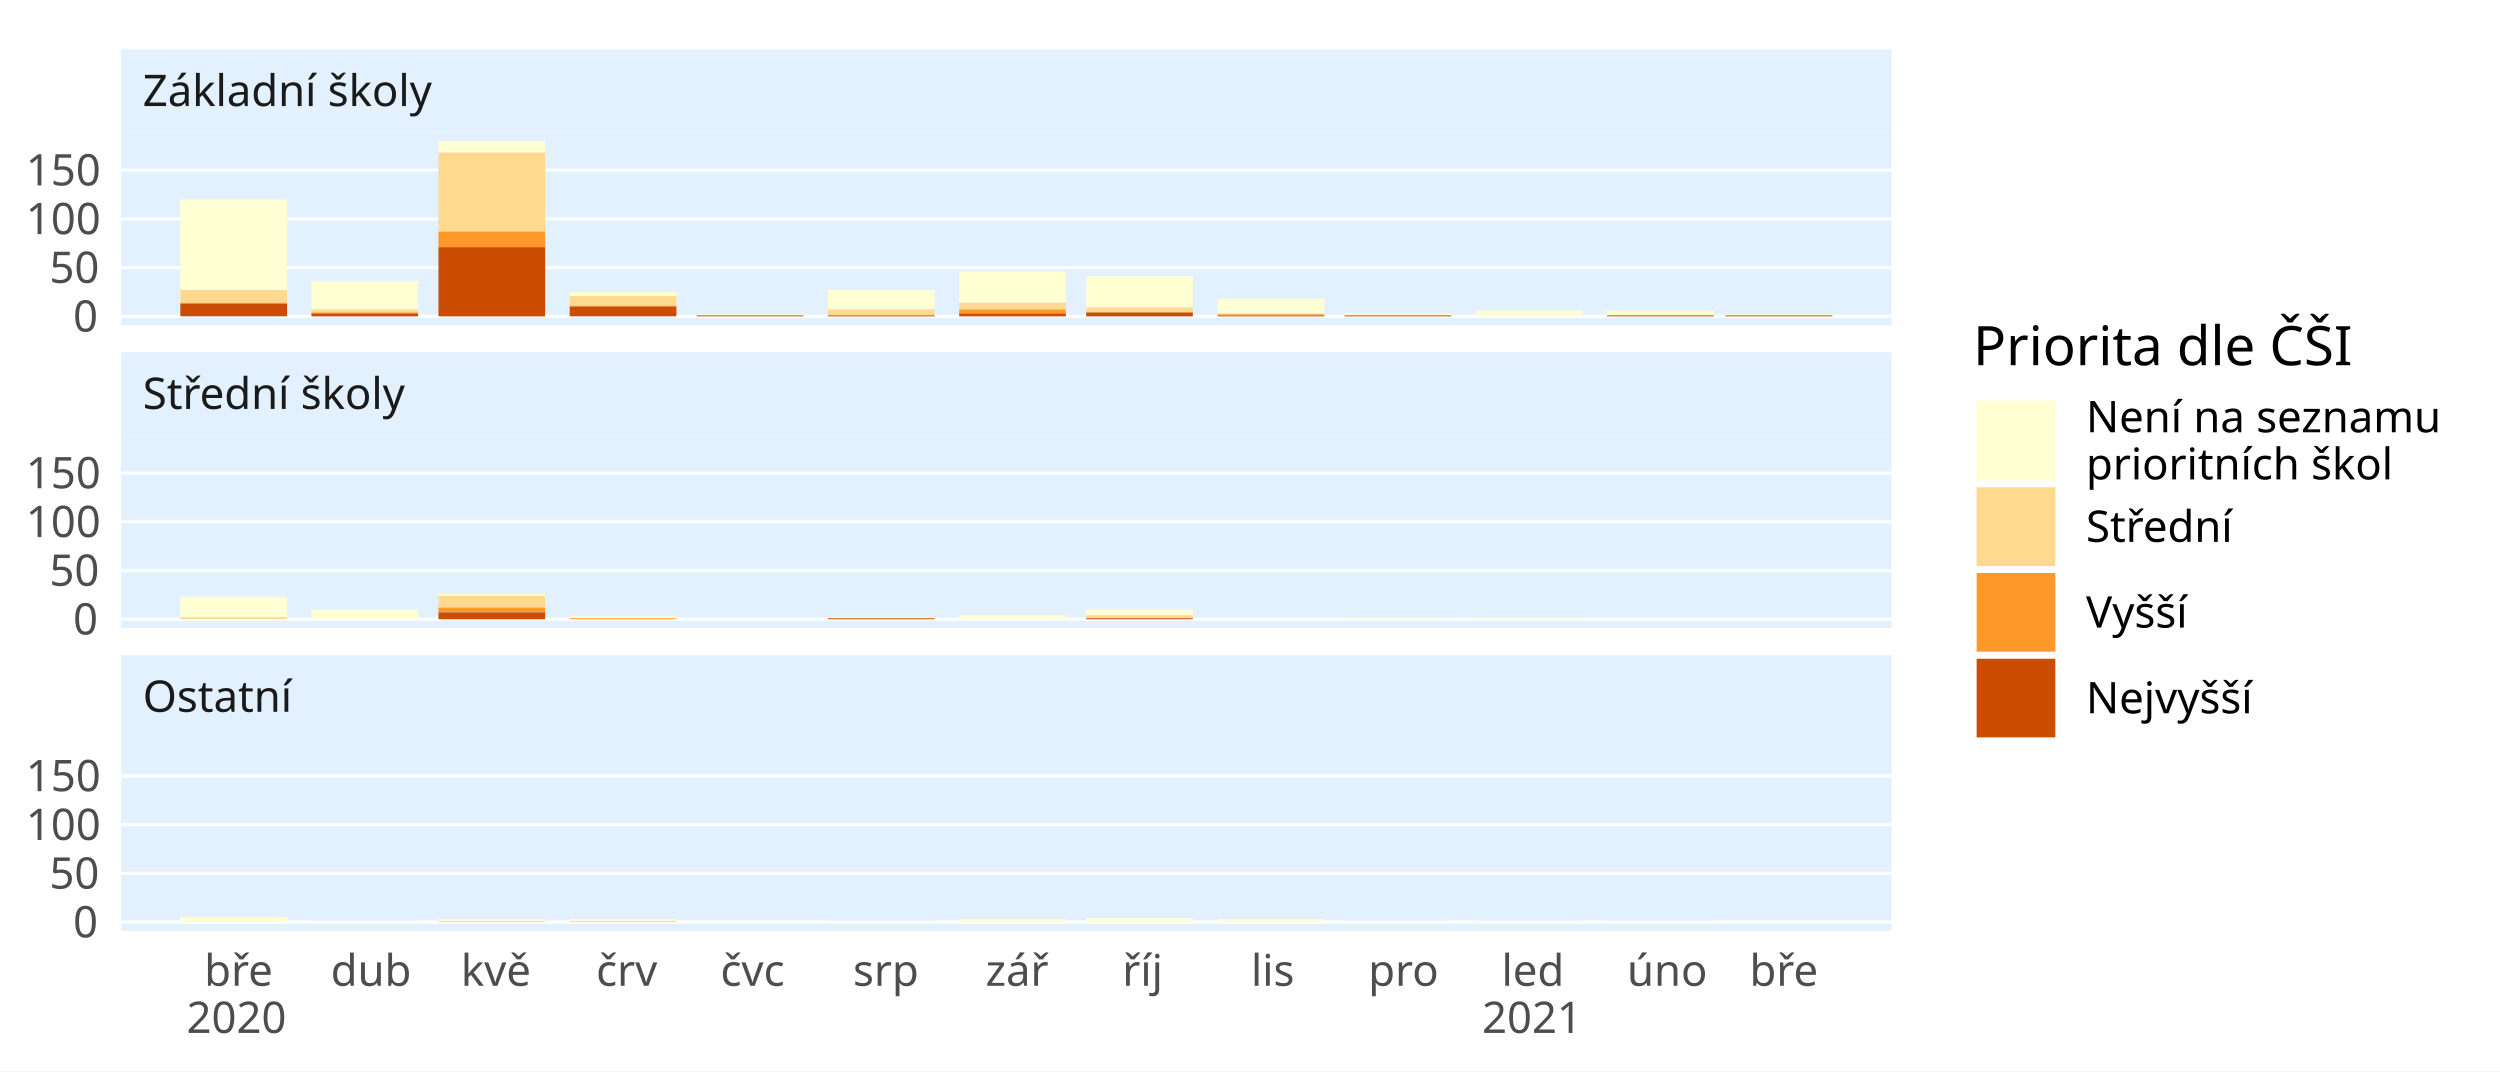
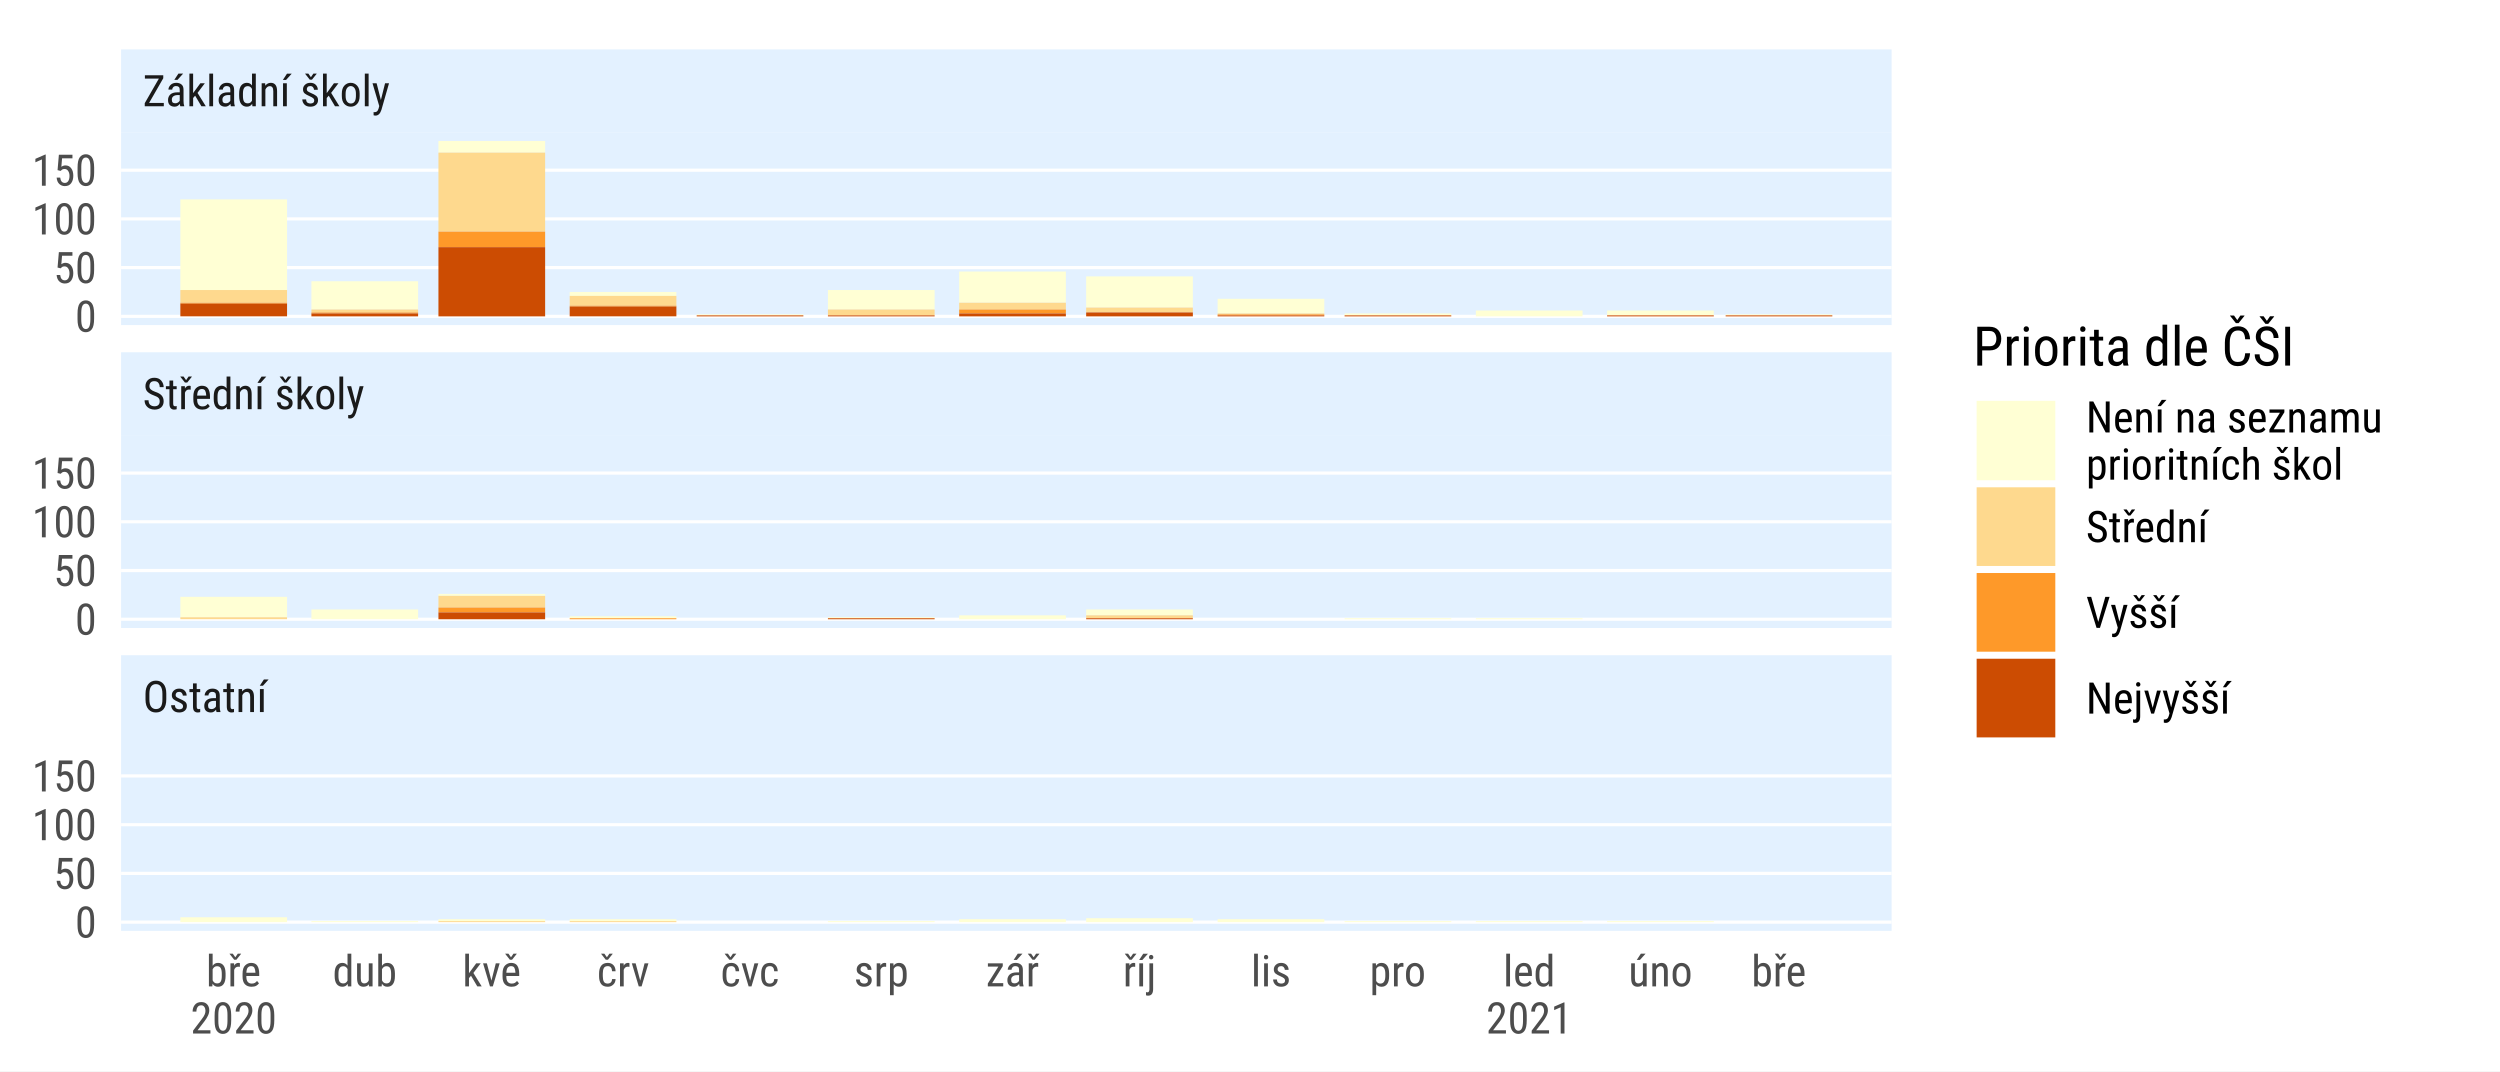
<svg xmlns="http://www.w3.org/2000/svg" viewBox="0 0 504.00 216.00">
  <defs>
    <style type="text/css">
    line, polyline, polygon, path, rect, circle {
      fill: none;
      stroke: #000000;
      stroke-linecap: round;
      stroke-linejoin: round;
      stroke-miterlimit: 10.00;
    }
  </style>
  </defs>
  <rect width="100%" height="100%" style="stroke: none; fill: #FFFFFF;" />
  <defs>
    <clipPath id="cpMjQuNDF8MzgxLjM1fDY1LjU0fDI2LjY1">
      <rect x="24.41" y="26.65" width="356.94" height="38.89" />
    </clipPath>
  </defs>
  <rect x="24.41" y="26.65" width="356.94" height="38.89" style="stroke-width: 1.07; stroke: none; fill: #E3F1FF;" clip-path="url(#cpMjQuNDF8MzgxLjM1fDY1LjU0fDI2LjY1)" />
  <polyline points="24.41,63.78 381.35,63.78 " style="stroke-width: 0.64; stroke: #FFFFFF; stroke-linecap: butt;" clip-path="url(#cpMjQuNDF8MzgxLjM1fDY1LjU0fDI2LjY1)" />
  <polyline points="24.41,53.95 381.35,53.95 " style="stroke-width: 0.64; stroke: #FFFFFF; stroke-linecap: butt;" clip-path="url(#cpMjQuNDF8MzgxLjM1fDY1LjU0fDI2LjY1)" />
  <polyline points="24.41,44.13 381.35,44.13 " style="stroke-width: 0.64; stroke: #FFFFFF; stroke-linecap: butt;" clip-path="url(#cpMjQuNDF8MzgxLjM1fDY1LjU0fDI2LjY1)" />
  <polyline points="24.41,34.31 381.35,34.31 " style="stroke-width: 0.64; stroke: #FFFFFF; stroke-linecap: butt;" clip-path="url(#cpMjQuNDF8MzgxLjM1fDY1LjU0fDI2LjY1)" />
  <rect x="36.36" y="40.20" width="21.51" height="18.27" style="stroke-width: 1.07; stroke: none; stroke-linecap: square; stroke-linejoin: miter; fill: #FFFFD4;" clip-path="url(#cpMjQuNDF8MzgxLjM1fDY1LjU0fDI2LjY1)" />
  <rect x="36.36" y="58.47" width="21.51" height="2.55" style="stroke-width: 1.07; stroke: none; stroke-linecap: square; stroke-linejoin: miter; fill: #FED98E;" clip-path="url(#cpMjQuNDF8MzgxLjM1fDY1LjU0fDI2LjY1)" />
  <rect x="36.36" y="61.03" width="21.51" height="0.20" style="stroke-width: 1.07; stroke: none; stroke-linecap: square; stroke-linejoin: miter; fill: #FE9929;" clip-path="url(#cpMjQuNDF8MzgxLjM1fDY1LjU0fDI2LjY1)" />
  <rect x="36.36" y="61.22" width="21.51" height="2.55" style="stroke-width: 1.07; stroke: none; stroke-linecap: square; stroke-linejoin: miter; fill: #CC4C02;" clip-path="url(#cpMjQuNDF8MzgxLjM1fDY1LjU0fDI2LjY1)" />
  <rect x="62.78" y="56.70" width="21.51" height="5.70" style="stroke-width: 1.07; stroke: none; stroke-linecap: square; stroke-linejoin: miter; fill: #FFFFD4;" clip-path="url(#cpMjQuNDF8MzgxLjM1fDY1LjU0fDI2LjY1)" />
  <rect x="62.78" y="62.40" width="21.51" height="0.59" style="stroke-width: 1.07; stroke: none; stroke-linecap: square; stroke-linejoin: miter; fill: #FED98E;" clip-path="url(#cpMjQuNDF8MzgxLjM1fDY1LjU0fDI2LjY1)" />
  <rect x="62.78" y="62.99" width="21.51" height="0.20" style="stroke-width: 1.07; stroke: none; stroke-linecap: square; stroke-linejoin: miter; fill: #FE9929;" clip-path="url(#cpMjQuNDF8MzgxLjM1fDY1LjU0fDI2LjY1)" />
  <rect x="62.78" y="63.19" width="21.51" height="0.59" style="stroke-width: 1.07; stroke: none; stroke-linecap: square; stroke-linejoin: miter; fill: #CC4C02;" clip-path="url(#cpMjQuNDF8MzgxLjM1fDY1LjU0fDI2LjY1)" />
  <rect x="88.39" y="28.42" width="21.51" height="2.36" style="stroke-width: 1.07; stroke: none; stroke-linecap: square; stroke-linejoin: miter; fill: #FFFFD4;" clip-path="url(#cpMjQuNDF8MzgxLjM1fDY1LjU0fDI2LjY1)" />
  <rect x="88.39" y="30.77" width="21.51" height="15.91" style="stroke-width: 1.07; stroke: none; stroke-linecap: square; stroke-linejoin: miter; fill: #FED98E;" clip-path="url(#cpMjQuNDF8MzgxLjM1fDY1LjU0fDI2LjY1)" />
  <rect x="88.39" y="46.69" width="21.51" height="3.14" style="stroke-width: 1.07; stroke: none; stroke-linecap: square; stroke-linejoin: miter; fill: #FE9929;" clip-path="url(#cpMjQuNDF8MzgxLjM1fDY1LjU0fDI2LjY1)" />
  <rect x="88.39" y="49.83" width="21.51" height="13.95" style="stroke-width: 1.07; stroke: none; stroke-linecap: square; stroke-linejoin: miter; fill: #CC4C02;" clip-path="url(#cpMjQuNDF8MzgxLjM1fDY1LjU0fDI2LjY1)" />
  <rect x="114.85" y="58.87" width="21.51" height="0.79" style="stroke-width: 1.07; stroke: none; stroke-linecap: square; stroke-linejoin: miter; fill: #FFFFD4;" clip-path="url(#cpMjQuNDF8MzgxLjM1fDY1LjU0fDI2LjY1)" />
  <rect x="114.85" y="59.65" width="21.51" height="1.96" style="stroke-width: 1.07; stroke: none; stroke-linecap: square; stroke-linejoin: miter; fill: #FED98E;" clip-path="url(#cpMjQuNDF8MzgxLjM1fDY1LjU0fDI2LjY1)" />
  <rect x="114.85" y="61.62" width="21.51" height="0.20" style="stroke-width: 1.07; stroke: none; stroke-linecap: square; stroke-linejoin: miter; fill: #FE9929;" clip-path="url(#cpMjQuNDF8MzgxLjM1fDY1LjU0fDI2LjY1)" />
  <rect x="114.85" y="61.81" width="21.51" height="1.96" style="stroke-width: 1.07; stroke: none; stroke-linecap: square; stroke-linejoin: miter; fill: #CC4C02;" clip-path="url(#cpMjQuNDF8MzgxLjM1fDY1LjU0fDI2LjY1)" />
  <rect x="140.45" y="63.38" width="21.51" height="0.20" style="stroke-width: 1.07; stroke: none; stroke-linecap: square; stroke-linejoin: miter; fill: #FFFFD4;" clip-path="url(#cpMjQuNDF8MzgxLjM1fDY1LjU0fDI2LjY1)" />
  <rect x="140.45" y="63.58" width="21.51" height="0.20" style="stroke-width: 1.07; stroke: none; stroke-linecap: square; stroke-linejoin: miter; fill: #CC4C02;" clip-path="url(#cpMjQuNDF8MzgxLjM1fDY1LjU0fDI2LjY1)" />
  <rect x="166.91" y="58.47" width="21.51" height="3.93" style="stroke-width: 1.07; stroke: none; stroke-linecap: square; stroke-linejoin: miter; fill: #FFFFD4;" clip-path="url(#cpMjQuNDF8MzgxLjM1fDY1LjU0fDI2LjY1)" />
  <rect x="166.91" y="62.40" width="21.51" height="1.18" style="stroke-width: 1.07; stroke: none; stroke-linecap: square; stroke-linejoin: miter; fill: #FED98E;" clip-path="url(#cpMjQuNDF8MzgxLjM1fDY1LjU0fDI2LjY1)" />
  <rect x="166.91" y="63.58" width="21.51" height="0.20" style="stroke-width: 1.07; stroke: none; stroke-linecap: square; stroke-linejoin: miter; fill: #CC4C02;" clip-path="url(#cpMjQuNDF8MzgxLjM1fDY1LjU0fDI2LjY1)" />
  <rect x="193.37" y="54.74" width="21.51" height="6.29" style="stroke-width: 1.07; stroke: none; stroke-linecap: square; stroke-linejoin: miter; fill: #FFFFD4;" clip-path="url(#cpMjQuNDF8MzgxLjM1fDY1LjU0fDI2LjY1)" />
  <rect x="193.37" y="61.03" width="21.51" height="1.38" style="stroke-width: 1.07; stroke: none; stroke-linecap: square; stroke-linejoin: miter; fill: #FED98E;" clip-path="url(#cpMjQuNDF8MzgxLjM1fDY1LjU0fDI2LjY1)" />
  <rect x="193.37" y="62.40" width="21.51" height="0.79" style="stroke-width: 1.07; stroke: none; stroke-linecap: square; stroke-linejoin: miter; fill: #FE9929;" clip-path="url(#cpMjQuNDF8MzgxLjM1fDY1LjU0fDI2LjY1)" />
  <rect x="193.37" y="63.19" width="21.51" height="0.59" style="stroke-width: 1.07; stroke: none; stroke-linecap: square; stroke-linejoin: miter; fill: #CC4C02;" clip-path="url(#cpMjQuNDF8MzgxLjM1fDY1LjU0fDI2LjY1)" />
  <rect x="218.97" y="55.72" width="21.51" height="6.29" style="stroke-width: 1.07; stroke: none; stroke-linecap: square; stroke-linejoin: miter; fill: #FFFFD4;" clip-path="url(#cpMjQuNDF8MzgxLjM1fDY1LjU0fDI2LjY1)" />
  <rect x="218.97" y="62.01" width="21.51" height="0.98" style="stroke-width: 1.07; stroke: none; stroke-linecap: square; stroke-linejoin: miter; fill: #FED98E;" clip-path="url(#cpMjQuNDF8MzgxLjM1fDY1LjU0fDI2LjY1)" />
  <rect x="218.97" y="62.99" width="21.51" height="0.79" style="stroke-width: 1.07; stroke: none; stroke-linecap: square; stroke-linejoin: miter; fill: #CC4C02;" clip-path="url(#cpMjQuNDF8MzgxLjM1fDY1LjU0fDI2LjY1)" />
  <rect x="245.47" y="60.24" width="21.51" height="2.95" style="stroke-width: 1.07; stroke: none; stroke-linecap: square; stroke-linejoin: miter; fill: #FFFFD4;" clip-path="url(#cpMjQuNDF8MzgxLjM1fDY1LjU0fDI2LjY1)" />
  <rect x="245.47" y="63.19" width="21.51" height="0.20" style="stroke-width: 1.07; stroke: none; stroke-linecap: square; stroke-linejoin: miter; fill: #FED98E;" clip-path="url(#cpMjQuNDF8MzgxLjM1fDY1LjU0fDI2LjY1)" />
  <rect x="245.47" y="63.38" width="21.51" height="0.20" style="stroke-width: 1.07; stroke: none; stroke-linecap: square; stroke-linejoin: miter; fill: #FE9929;" clip-path="url(#cpMjQuNDF8MzgxLjM1fDY1LjU0fDI2LjY1)" />
  <rect x="245.47" y="63.58" width="21.51" height="0.20" style="stroke-width: 1.07; stroke: none; stroke-linecap: square; stroke-linejoin: miter; fill: #CC4C02;" clip-path="url(#cpMjQuNDF8MzgxLjM1fDY1LjU0fDI2LjY1)" />
  <rect x="271.07" y="63.19" width="21.51" height="0.39" style="stroke-width: 1.07; stroke: none; stroke-linecap: square; stroke-linejoin: miter; fill: #FFFFD4;" clip-path="url(#cpMjQuNDF8MzgxLjM1fDY1LjU0fDI2LjY1)" />
  <rect x="271.07" y="63.58" width="21.51" height="0.20" style="stroke-width: 1.07; stroke: none; stroke-linecap: square; stroke-linejoin: miter; fill: #CC4C02;" clip-path="url(#cpMjQuNDF8MzgxLjM1fDY1LjU0fDI2LjY1)" />
  <rect x="297.53" y="62.60" width="21.51" height="1.18" style="stroke-width: 1.07; stroke: none; stroke-linecap: square; stroke-linejoin: miter; fill: #FFFFD4;" clip-path="url(#cpMjQuNDF8MzgxLjM1fDY1LjU0fDI2LjY1)" />
  <rect x="323.99" y="62.60" width="21.51" height="0.98" style="stroke-width: 1.07; stroke: none; stroke-linecap: square; stroke-linejoin: miter; fill: #FFFFD4;" clip-path="url(#cpMjQuNDF8MzgxLjM1fDY1LjU0fDI2LjY1)" />
  <rect x="323.99" y="63.58" width="21.51" height="0.20" style="stroke-width: 1.07; stroke: none; stroke-linecap: square; stroke-linejoin: miter; fill: #CC4C02;" clip-path="url(#cpMjQuNDF8MzgxLjM1fDY1LjU0fDI2LjY1)" />
  <rect x="347.89" y="63.38" width="21.51" height="0.20" style="stroke-width: 1.07; stroke: none; stroke-linecap: square; stroke-linejoin: miter; fill: #FFFFD4;" clip-path="url(#cpMjQuNDF8MzgxLjM1fDY1LjU0fDI2LjY1)" />
  <rect x="347.89" y="63.58" width="21.51" height="0.20" style="stroke-width: 1.07; stroke: none; stroke-linecap: square; stroke-linejoin: miter; fill: #CC4C02;" clip-path="url(#cpMjQuNDF8MzgxLjM1fDY1LjU0fDI2LjY1)" />
  <defs>
    <clipPath id="cpMC4wMHw1MDQuMDB8MjE2LjAwfDAuMDA=">
      <rect x="0.00" y="0.00" width="504.00" height="216.00" />
    </clipPath>
  </defs>
  <defs>
    <clipPath id="cpMjQuNDF8MzgxLjM1fDEyNi42MXw4Ny43MQ==">
      <rect x="24.41" y="87.71" width="356.94" height="38.89" />
    </clipPath>
  </defs>
  <rect x="24.41" y="87.71" width="356.94" height="38.89" style="stroke-width: 1.07; stroke: none; fill: #E3F1FF;" clip-path="url(#cpMjQuNDF8MzgxLjM1fDEyNi42MXw4Ny43MQ==)" />
  <polyline points="24.41,124.84 381.35,124.84 " style="stroke-width: 0.64; stroke: #FFFFFF; stroke-linecap: butt;" clip-path="url(#cpMjQuNDF8MzgxLjM1fDEyNi42MXw4Ny43MQ==)" />
  <polyline points="24.41,115.02 381.35,115.02 " style="stroke-width: 0.64; stroke: #FFFFFF; stroke-linecap: butt;" clip-path="url(#cpMjQuNDF8MzgxLjM1fDEyNi42MXw4Ny43MQ==)" />
  <polyline points="24.41,105.19 381.35,105.19 " style="stroke-width: 0.64; stroke: #FFFFFF; stroke-linecap: butt;" clip-path="url(#cpMjQuNDF8MzgxLjM1fDEyNi42MXw4Ny43MQ==)" />
  <polyline points="24.41,95.37 381.35,95.37 " style="stroke-width: 0.64; stroke: #FFFFFF; stroke-linecap: butt;" clip-path="url(#cpMjQuNDF8MzgxLjM1fDEyNi42MXw4Ny43MQ==)" />
  <rect x="36.36" y="120.32" width="21.51" height="4.13" style="stroke-width: 1.07; stroke: none; stroke-linecap: square; stroke-linejoin: miter; fill: #FFFFD4;" clip-path="url(#cpMjQuNDF8MzgxLjM1fDEyNi42MXw4Ny43MQ==)" />
  <rect x="36.36" y="124.44" width="21.51" height="0.39" style="stroke-width: 1.07; stroke: none; stroke-linecap: square; stroke-linejoin: miter; fill: #FED98E;" clip-path="url(#cpMjQuNDF8MzgxLjM1fDEyNi42MXw4Ny43MQ==)" />
  <rect x="62.78" y="122.87" width="21.51" height="1.96" style="stroke-width: 1.07; stroke: none; stroke-linecap: square; stroke-linejoin: miter; fill: #FFFFD4;" clip-path="url(#cpMjQuNDF8MzgxLjM1fDEyNi42MXw4Ny43MQ==)" />
  <rect x="88.39" y="119.73" width="21.51" height="0.39" style="stroke-width: 1.07; stroke: none; stroke-linecap: square; stroke-linejoin: miter; fill: #FFFFD4;" clip-path="url(#cpMjQuNDF8MzgxLjM1fDEyNi42MXw4Ny43MQ==)" />
  <rect x="88.39" y="120.12" width="21.51" height="2.36" style="stroke-width: 1.07; stroke: none; stroke-linecap: square; stroke-linejoin: miter; fill: #FED98E;" clip-path="url(#cpMjQuNDF8MzgxLjM1fDEyNi42MXw4Ny43MQ==)" />
  <rect x="88.39" y="122.48" width="21.51" height="0.98" style="stroke-width: 1.07; stroke: none; stroke-linecap: square; stroke-linejoin: miter; fill: #FE9929;" clip-path="url(#cpMjQuNDF8MzgxLjM1fDEyNi42MXw4Ny43MQ==)" />
  <rect x="88.39" y="123.46" width="21.51" height="1.38" style="stroke-width: 1.07; stroke: none; stroke-linecap: square; stroke-linejoin: miter; fill: #CC4C02;" clip-path="url(#cpMjQuNDF8MzgxLjM1fDEyNi42MXw4Ny43MQ==)" />
  <rect x="114.85" y="124.25" width="21.51" height="0.39" style="stroke-width: 1.07; stroke: none; stroke-linecap: square; stroke-linejoin: miter; fill: #FFFFD4;" clip-path="url(#cpMjQuNDF8MzgxLjM1fDEyNi42MXw4Ny43MQ==)" />
  <rect x="114.85" y="124.64" width="21.51" height="0.20" style="stroke-width: 1.07; stroke: none; stroke-linecap: square; stroke-linejoin: miter; fill: #FE9929;" clip-path="url(#cpMjQuNDF8MzgxLjM1fDEyNi42MXw4Ny43MQ==)" />
  <rect x="166.91" y="124.44" width="21.51" height="0.20" style="stroke-width: 1.07; stroke: none; stroke-linecap: square; stroke-linejoin: miter; fill: #FFFFD4;" clip-path="url(#cpMjQuNDF8MzgxLjM1fDEyNi42MXw4Ny43MQ==)" />
  <rect x="166.91" y="124.64" width="21.51" height="0.20" style="stroke-width: 1.07; stroke: none; stroke-linecap: square; stroke-linejoin: miter; fill: #CC4C02;" clip-path="url(#cpMjQuNDF8MzgxLjM1fDEyNi42MXw4Ny43MQ==)" />
  <rect x="193.37" y="124.05" width="21.51" height="0.79" style="stroke-width: 1.07; stroke: none; stroke-linecap: square; stroke-linejoin: miter; fill: #FFFFD4;" clip-path="url(#cpMjQuNDF8MzgxLjM1fDEyNi42MXw4Ny43MQ==)" />
  <rect x="218.97" y="122.87" width="21.51" height="1.18" style="stroke-width: 1.07; stroke: none; stroke-linecap: square; stroke-linejoin: miter; fill: #FFFFD4;" clip-path="url(#cpMjQuNDF8MzgxLjM1fDEyNi42MXw4Ny43MQ==)" />
  <rect x="218.97" y="124.05" width="21.51" height="0.59" style="stroke-width: 1.07; stroke: none; stroke-linecap: square; stroke-linejoin: miter; fill: #FED98E;" clip-path="url(#cpMjQuNDF8MzgxLjM1fDEyNi42MXw4Ny43MQ==)" />
  <rect x="218.97" y="124.64" width="21.51" height="0.20" style="stroke-width: 1.07; stroke: none; stroke-linecap: square; stroke-linejoin: miter; fill: #CC4C02;" clip-path="url(#cpMjQuNDF8MzgxLjM1fDEyNi42MXw4Ny43MQ==)" />
  <rect x="271.07" y="124.64" width="21.51" height="0.20" style="stroke-width: 1.07; stroke: none; stroke-linecap: square; stroke-linejoin: miter; fill: #FFFFD4;" clip-path="url(#cpMjQuNDF8MzgxLjM1fDEyNi42MXw4Ny43MQ==)" />
  <rect x="297.53" y="124.64" width="21.51" height="0.20" style="stroke-width: 1.07; stroke: none; stroke-linecap: square; stroke-linejoin: miter; fill: #FFFFD4;" clip-path="url(#cpMjQuNDF8MzgxLjM1fDEyNi42MXw4Ny43MQ==)" />
  <defs>
    <clipPath id="cpMC4wMHw1MDQuMDB8MjE2LjAwfDAuMDA=">
      <rect x="0.00" y="0.00" width="504.00" height="216.00" />
    </clipPath>
  </defs>
  <defs>
    <clipPath id="cpMjQuNDF8MzgxLjM1fDE4Ny42N3wxNDguNzc=">
      <rect x="24.41" y="148.77" width="356.94" height="38.89" />
    </clipPath>
  </defs>
  <rect x="24.41" y="148.77" width="356.94" height="38.89" style="stroke-width: 1.07; stroke: none; fill: #E3F1FF;" clip-path="url(#cpMjQuNDF8MzgxLjM1fDE4Ny42N3wxNDguNzc=)" />
  <polyline points="24.41,185.90 381.35,185.90 " style="stroke-width: 0.64; stroke: #FFFFFF; stroke-linecap: butt;" clip-path="url(#cpMjQuNDF8MzgxLjM1fDE4Ny42N3wxNDguNzc=)" />
  <polyline points="24.41,176.08 381.35,176.08 " style="stroke-width: 0.64; stroke: #FFFFFF; stroke-linecap: butt;" clip-path="url(#cpMjQuNDF8MzgxLjM1fDE4Ny42N3wxNDguNzc=)" />
  <polyline points="24.41,166.26 381.35,166.26 " style="stroke-width: 0.64; stroke: #FFFFFF; stroke-linecap: butt;" clip-path="url(#cpMjQuNDF8MzgxLjM1fDE4Ny42N3wxNDguNzc=)" />
  <polyline points="24.41,156.43 381.35,156.43 " style="stroke-width: 0.64; stroke: #FFFFFF; stroke-linecap: butt;" clip-path="url(#cpMjQuNDF8MzgxLjM1fDE4Ny42N3wxNDguNzc=)" />
  <rect x="36.36" y="184.92" width="21.51" height="0.98" style="stroke-width: 1.07; stroke: none; stroke-linecap: square; stroke-linejoin: miter; fill: #FFFFD4;" clip-path="url(#cpMjQuNDF8MzgxLjM1fDE4Ny42N3wxNDguNzc=)" />
  <rect x="62.78" y="185.70" width="21.51" height="0.20" style="stroke-width: 1.07; stroke: none; stroke-linecap: square; stroke-linejoin: miter; fill: #FFFFD4;" clip-path="url(#cpMjQuNDF8MzgxLjM1fDE4Ny42N3wxNDguNzc=)" />
  <rect x="88.39" y="185.31" width="21.51" height="0.39" style="stroke-width: 1.07; stroke: none; stroke-linecap: square; stroke-linejoin: miter; fill: #FFFFD4;" clip-path="url(#cpMjQuNDF8MzgxLjM1fDE4Ny42N3wxNDguNzc=)" />
  <rect x="88.39" y="185.70" width="21.51" height="0.20" style="stroke-width: 1.07; stroke: none; stroke-linecap: square; stroke-linejoin: miter; fill: #FED98E;" clip-path="url(#cpMjQuNDF8MzgxLjM1fDE4Ny42N3wxNDguNzc=)" />
  <rect x="114.85" y="185.31" width="21.51" height="0.39" style="stroke-width: 1.07; stroke: none; stroke-linecap: square; stroke-linejoin: miter; fill: #FFFFD4;" clip-path="url(#cpMjQuNDF8MzgxLjM1fDE4Ny42N3wxNDguNzc=)" />
  <rect x="114.85" y="185.70" width="21.51" height="0.20" style="stroke-width: 1.07; stroke: none; stroke-linecap: square; stroke-linejoin: miter; fill: #FED98E;" clip-path="url(#cpMjQuNDF8MzgxLjM1fDE4Ny42N3wxNDguNzc=)" />
  <rect x="166.91" y="185.70" width="21.51" height="0.20" style="stroke-width: 1.07; stroke: none; stroke-linecap: square; stroke-linejoin: miter; fill: #FFFFD4;" clip-path="url(#cpMjQuNDF8MzgxLjM1fDE4Ny42N3wxNDguNzc=)" />
  <rect x="193.37" y="185.31" width="21.51" height="0.59" style="stroke-width: 1.07; stroke: none; stroke-linecap: square; stroke-linejoin: miter; fill: #FFFFD4;" clip-path="url(#cpMjQuNDF8MzgxLjM1fDE4Ny42N3wxNDguNzc=)" />
  <rect x="218.97" y="185.11" width="21.51" height="0.79" style="stroke-width: 1.07; stroke: none; stroke-linecap: square; stroke-linejoin: miter; fill: #FFFFD4;" clip-path="url(#cpMjQuNDF8MzgxLjM1fDE4Ny42N3wxNDguNzc=)" />
  <rect x="245.47" y="185.31" width="21.51" height="0.59" style="stroke-width: 1.07; stroke: none; stroke-linecap: square; stroke-linejoin: miter; fill: #FFFFD4;" clip-path="url(#cpMjQuNDF8MzgxLjM1fDE4Ny42N3wxNDguNzc=)" />
  <rect x="271.07" y="185.70" width="21.51" height="0.20" style="stroke-width: 1.07; stroke: none; stroke-linecap: square; stroke-linejoin: miter; fill: #FFFFD4;" clip-path="url(#cpMjQuNDF8MzgxLjM1fDE4Ny42N3wxNDguNzc=)" />
  <rect x="297.53" y="185.70" width="21.51" height="0.20" style="stroke-width: 1.07; stroke: none; stroke-linecap: square; stroke-linejoin: miter; fill: #FFFFD4;" clip-path="url(#cpMjQuNDF8MzgxLjM1fDE4Ny42N3wxNDguNzc=)" />
  <rect x="323.99" y="185.70" width="21.51" height="0.20" style="stroke-width: 1.07; stroke: none; stroke-linecap: square; stroke-linejoin: miter; fill: #FFFFD4;" clip-path="url(#cpMjQuNDF8MzgxLjM1fDE4Ny42N3wxNDguNzc=)" />
  <defs>
    <clipPath id="cpMC4wMHw1MDQuMDB8MjE2LjAwfDAuMDA=">
      <rect x="0.00" y="0.00" width="504.00" height="216.00" />
    </clipPath>
  </defs>
  <defs>
    <clipPath id="cpMjQuNDF8MzgxLjM1fDE0OC43N3wxMzIuMDk=">
      <rect x="24.41" y="132.09" width="356.94" height="16.69" />
    </clipPath>
  </defs>
  <rect x="24.41" y="132.09" width="356.94" height="16.69" style="stroke-width: 1.07; stroke: none; fill: #E3F1FF;" clip-path="url(#cpMjQuNDF8MzgxLjM1fDE0OC43N3wxMzIuMDk=)" />
  <g clip-path="url(#cpMjQuNDF8MzgxLjM1fDE0OC43N3wxMzIuMDk=)">
-     <text x="28.79" y="143.50" style="font-size: 8.80px; fill: #1A1A1A; font-family: IBM Plex Sans Condensed;" textLength="25.85px" lengthAdjust="spacingAndGlyphs">Ostatní</text>
+     <text x="28.79" y="143.56" style="font-size: 8.80px; fill: #1A1A1A; font-family: Roboto Condensed;" textLength="25.03px" lengthAdjust="spacingAndGlyphs">Ostatní</text>
  </g>
  <defs>
    <clipPath id="cpMC4wMHw1MDQuMDB8MjE2LjAwfDAuMDA=">
      <rect x="0.00" y="0.00" width="504.00" height="216.00" />
    </clipPath>
  </defs>
  <defs>
    <clipPath id="cpMjQuNDF8MzgxLjM1fDg3LjcxfDcxLjAy">
      <rect x="24.41" y="71.02" width="356.94" height="16.69" />
    </clipPath>
  </defs>
  <rect x="24.41" y="71.02" width="356.94" height="16.69" style="stroke-width: 1.07; stroke: none; fill: #E3F1FF;" clip-path="url(#cpMjQuNDF8MzgxLjM1fDg3LjcxfDcxLjAy)" />
  <g clip-path="url(#cpMjQuNDF8MzgxLjM1fDg3LjcxfDcxLjAy)">
-     <text x="28.79" y="82.44" style="font-size: 8.80px; fill: #1A1A1A; font-family: IBM Plex Sans Condensed;" textLength="46.33px" lengthAdjust="spacingAndGlyphs">Střední školy</text>
+     <text x="28.79" y="82.50" style="font-size: 8.80px; fill: #1A1A1A; font-family: Roboto Condensed;" textLength="44.73px" lengthAdjust="spacingAndGlyphs">Střední školy</text>
  </g>
  <defs>
    <clipPath id="cpMC4wMHw1MDQuMDB8MjE2LjAwfDAuMDA=">
      <rect x="0.00" y="0.00" width="504.00" height="216.00" />
    </clipPath>
  </defs>
  <defs>
    <clipPath id="cpMjQuNDF8MzgxLjM1fDI2LjY1fDkuOTY=">
      <rect x="24.41" y="9.96" width="356.94" height="16.69" />
    </clipPath>
  </defs>
  <rect x="24.41" y="9.96" width="356.94" height="16.69" style="stroke-width: 1.07; stroke: none; fill: #E3F1FF;" clip-path="url(#cpMjQuNDF8MzgxLjM1fDI2LjY1fDkuOTY=)" />
  <g clip-path="url(#cpMjQuNDF8MzgxLjM1fDI2LjY1fDkuOTY=)">
-     <text x="28.79" y="21.38" style="font-size: 8.80px; fill: #1A1A1A; font-family: IBM Plex Sans Condensed;" textLength="51.12px" lengthAdjust="spacingAndGlyphs">Základní školy</text>
-   </g>
-   <defs>
-     <clipPath id="cpMC4wMHw1MDQuMDB8MjE2LjAwfDAuMDA=">
-       <rect x="0.00" y="0.00" width="504.00" height="216.00" />
-     </clipPath>
-   </defs>
-   <g clip-path="url(#cpMC4wMHw1MDQuMDB8MjE2LjAwfDAuMDA=)">
-     <text x="41.17" y="198.74" style="font-size: 8.80px; fill: #4D4D4D; font-family: IBM Plex Sans Condensed;" textLength="11.89px" lengthAdjust="spacingAndGlyphs">bře</text>
-   </g>
-   <g clip-path="url(#cpMC4wMHw1MDQuMDB8MjE2LjAwfDAuMDA=)">
-     <text x="37.61" y="208.24" style="font-size: 8.80px; fill: #4D4D4D; font-family: IBM Plex Sans Condensed;" textLength="19.01px" lengthAdjust="spacingAndGlyphs">2020</text>
-   </g>
-   <g clip-path="url(#cpMC4wMHw1MDQuMDB8MjE2LjAwfDAuMDA=)">
-     <text x="66.67" y="198.74" style="font-size: 8.80px; fill: #4D4D4D; font-family: IBM Plex Sans Condensed;" textLength="13.74px" lengthAdjust="spacingAndGlyphs">dub</text>
-   </g>
-   <g clip-path="url(#cpMC4wMHw1MDQuMDB8MjE2LjAwfDAuMDA=)">
-     <text x="92.91" y="198.74" style="font-size: 8.80px; fill: #4D4D4D; font-family: IBM Plex Sans Condensed;" textLength="12.47px" lengthAdjust="spacingAndGlyphs">kvě</text>
-   </g>
-   <g clip-path="url(#cpMC4wMHw1MDQuMDB8MjE2LjAwfDAuMDA=)">
-     <text x="120.18" y="198.74" style="font-size: 8.80px; fill: #4D4D4D; font-family: IBM Plex Sans Condensed;" textLength="10.83px" lengthAdjust="spacingAndGlyphs">črv</text>
-   </g>
-   <g clip-path="url(#cpMC4wMHw1MDQuMDB8MjE2LjAwfDAuMDA=)">
-     <text x="145.25" y="198.74" style="font-size: 8.80px; fill: #4D4D4D; font-family: IBM Plex Sans Condensed;" textLength="11.91px" lengthAdjust="spacingAndGlyphs">čvc</text>
-   </g>
-   <g clip-path="url(#cpMC4wMHw1MDQuMDB8MjE2LjAwfDAuMDA=)">
-     <text x="171.97" y="198.74" style="font-size: 8.80px; fill: #4D4D4D; font-family: IBM Plex Sans Condensed;" textLength="11.40px" lengthAdjust="spacingAndGlyphs">srp</text>
-   </g>
-   <g clip-path="url(#cpMC4wMHw1MDQuMDB8MjE2LjAwfDAuMDA=)">
-     <text x="198.68" y="198.74" style="font-size: 8.80px; fill: #4D4D4D; font-family: IBM Plex Sans Condensed;" textLength="10.88px" lengthAdjust="spacingAndGlyphs">zář</text>
-   </g>
-   <g clip-path="url(#cpMC4wMHw1MDQuMDB8MjE2LjAwfDAuMDA=)">
-     <text x="226.26" y="198.74" style="font-size: 8.80px; fill: #4D4D4D; font-family: IBM Plex Sans Condensed;" textLength="6.93px" lengthAdjust="spacingAndGlyphs">říj</text>
-   </g>
-   <g clip-path="url(#cpMC4wMHw1MDQuMDB8MjE2LjAwfDAuMDA=)">
-     <text x="252.20" y="198.74" style="font-size: 8.80px; fill: #4D4D4D; font-family: IBM Plex Sans Condensed;" textLength="8.04px" lengthAdjust="spacingAndGlyphs">lis</text>
-   </g>
-   <g clip-path="url(#cpMC4wMHw1MDQuMDB8MjE2LjAwfDAuMDA=)">
-     <text x="275.84" y="198.74" style="font-size: 8.80px; fill: #4D4D4D; font-family: IBM Plex Sans Condensed;" textLength="11.97px" lengthAdjust="spacingAndGlyphs">pro</text>
-   </g>
-   <g clip-path="url(#cpMC4wMHw1MDQuMDB8MjE2LjAwfDAuMDA=)">
-     <text x="302.71" y="198.74" style="font-size: 8.80px; fill: #4D4D4D; font-family: IBM Plex Sans Condensed;" textLength="11.14px" lengthAdjust="spacingAndGlyphs">led</text>
-   </g>
-   <g clip-path="url(#cpMC4wMHw1MDQuMDB8MjE2LjAwfDAuMDA=)">
-     <text x="298.78" y="208.24" style="font-size: 8.80px; fill: #4D4D4D; font-family: IBM Plex Sans Condensed;" textLength="19.01px" lengthAdjust="spacingAndGlyphs">2021</text>
-   </g>
-   <g clip-path="url(#cpMC4wMHw1MDQuMDB8MjE2LjAwfDAuMDA=)">
-     <text x="328.01" y="198.74" style="font-size: 8.80px; fill: #4D4D4D; font-family: IBM Plex Sans Condensed;" textLength="13.46px" lengthAdjust="spacingAndGlyphs">úno</text>
-   </g>
-   <g clip-path="url(#cpMC4wMHw1MDQuMDB8MjE2LjAwfDAuMDA=)">
-     <text x="352.70" y="198.74" style="font-size: 8.80px; fill: #4D4D4D; font-family: IBM Plex Sans Condensed;" textLength="11.89px" lengthAdjust="spacingAndGlyphs">bře</text>
-   </g>
-   <g clip-path="url(#cpMC4wMHw1MDQuMDB8MjE2LjAwfDAuMDA=)">
-     <text x="14.73" y="66.85" style="font-size: 8.80px; fill: #4D4D4D; font-family: IBM Plex Sans Condensed;" textLength="4.75px" lengthAdjust="spacingAndGlyphs">0</text>
-   </g>
-   <g clip-path="url(#cpMC4wMHw1MDQuMDB8MjE2LjAwfDAuMDA=)">
-     <text x="9.97" y="57.03" style="font-size: 8.80px; fill: #4D4D4D; font-family: IBM Plex Sans Condensed;" textLength="9.50px" lengthAdjust="spacingAndGlyphs">50</text>
-   </g>
-   <g clip-path="url(#cpMC4wMHw1MDQuMDB8MjE2LjAwfDAuMDA=)">
-     <text x="5.22" y="47.20" style="font-size: 8.80px; fill: #4D4D4D; font-family: IBM Plex Sans Condensed;" textLength="14.26px" lengthAdjust="spacingAndGlyphs">100</text>
-   </g>
-   <g clip-path="url(#cpMC4wMHw1MDQuMDB8MjE2LjAwfDAuMDA=)">
-     <text x="5.22" y="37.38" style="font-size: 8.80px; fill: #4D4D4D; font-family: IBM Plex Sans Condensed;" textLength="14.26px" lengthAdjust="spacingAndGlyphs">150</text>
-   </g>
-   <g clip-path="url(#cpMC4wMHw1MDQuMDB8MjE2LjAwfDAuMDA=)">
-     <text x="14.73" y="127.91" style="font-size: 8.80px; fill: #4D4D4D; font-family: IBM Plex Sans Condensed;" textLength="4.75px" lengthAdjust="spacingAndGlyphs">0</text>
-   </g>
-   <g clip-path="url(#cpMC4wMHw1MDQuMDB8MjE2LjAwfDAuMDA=)">
-     <text x="9.97" y="118.09" style="font-size: 8.80px; fill: #4D4D4D; font-family: IBM Plex Sans Condensed;" textLength="9.50px" lengthAdjust="spacingAndGlyphs">50</text>
-   </g>
-   <g clip-path="url(#cpMC4wMHw1MDQuMDB8MjE2LjAwfDAuMDA=)">
-     <text x="5.22" y="108.27" style="font-size: 8.80px; fill: #4D4D4D; font-family: IBM Plex Sans Condensed;" textLength="14.26px" lengthAdjust="spacingAndGlyphs">100</text>
-   </g>
-   <g clip-path="url(#cpMC4wMHw1MDQuMDB8MjE2LjAwfDAuMDA=)">
-     <text x="5.22" y="98.44" style="font-size: 8.80px; fill: #4D4D4D; font-family: IBM Plex Sans Condensed;" textLength="14.26px" lengthAdjust="spacingAndGlyphs">150</text>
-   </g>
-   <g clip-path="url(#cpMC4wMHw1MDQuMDB8MjE2LjAwfDAuMDA=)">
-     <text x="14.73" y="188.97" style="font-size: 8.80px; fill: #4D4D4D; font-family: IBM Plex Sans Condensed;" textLength="4.75px" lengthAdjust="spacingAndGlyphs">0</text>
-   </g>
-   <g clip-path="url(#cpMC4wMHw1MDQuMDB8MjE2LjAwfDAuMDA=)">
-     <text x="9.97" y="179.15" style="font-size: 8.80px; fill: #4D4D4D; font-family: IBM Plex Sans Condensed;" textLength="9.50px" lengthAdjust="spacingAndGlyphs">50</text>
-   </g>
-   <g clip-path="url(#cpMC4wMHw1MDQuMDB8MjE2LjAwfDAuMDA=)">
-     <text x="5.22" y="169.33" style="font-size: 8.80px; fill: #4D4D4D; font-family: IBM Plex Sans Condensed;" textLength="14.26px" lengthAdjust="spacingAndGlyphs">100</text>
-   </g>
-   <g clip-path="url(#cpMC4wMHw1MDQuMDB8MjE2LjAwfDAuMDA=)">
-     <text x="5.22" y="159.50" style="font-size: 8.80px; fill: #4D4D4D; font-family: IBM Plex Sans Condensed;" textLength="14.26px" lengthAdjust="spacingAndGlyphs">150</text>
-   </g>
-   <g clip-path="url(#cpMC4wMHw1MDQuMDB8MjE2LjAwfDAuMDA=)">
-     <text x="397.78" y="73.63" style="font-size: 11.00px; font-family: IBM Plex Sans Condensed;" textLength="67.22px" lengthAdjust="spacingAndGlyphs">Priorita dle ČŠI</text>
+     <text x="28.79" y="21.43" style="font-size: 8.80px; fill: #1A1A1A; font-family: Roboto Condensed;" textLength="49.79px" lengthAdjust="spacingAndGlyphs">Základní školy</text>
+   </g>
+   <defs>
+     <clipPath id="cpMC4wMHw1MDQuMDB8MjE2LjAwfDAuMDA=">
+       <rect x="0.00" y="0.00" width="504.00" height="216.00" />
+     </clipPath>
+   </defs>
+   <g clip-path="url(#cpMC4wMHw1MDQuMDB8MjE2LjAwfDAuMDA=)">
+     <text x="41.54" y="198.85" style="font-size: 8.80px; fill: #4D4D4D; font-family: Roboto Condensed;" textLength="11.14px" lengthAdjust="spacingAndGlyphs">bře</text>
+   </g>
+   <g clip-path="url(#cpMC4wMHw1MDQuMDB8MjE2LjAwfDAuMDA=)">
+     <text x="38.42" y="208.36" style="font-size: 8.80px; fill: #4D4D4D; font-family: Roboto Condensed;" textLength="17.38px" lengthAdjust="spacingAndGlyphs">2020</text>
+   </g>
+   <g clip-path="url(#cpMC4wMHw1MDQuMDB8MjE2LjAwfDAuMDA=)">
+     <text x="67.06" y="198.85" style="font-size: 8.80px; fill: #4D4D4D; font-family: Roboto Condensed;" textLength="12.96px" lengthAdjust="spacingAndGlyphs">dub</text>
+   </g>
+   <g clip-path="url(#cpMC4wMHw1MDQuMDB8MjE2LjAwfDAuMDA=)">
+     <text x="93.22" y="198.85" style="font-size: 8.80px; fill: #4D4D4D; font-family: Roboto Condensed;" textLength="11.85px" lengthAdjust="spacingAndGlyphs">kvě</text>
+   </g>
+   <g clip-path="url(#cpMC4wMHw1MDQuMDB8MjE2LjAwfDAuMDA=)">
+     <text x="120.35" y="198.85" style="font-size: 8.80px; fill: #4D4D4D; font-family: Roboto Condensed;" textLength="10.51px" lengthAdjust="spacingAndGlyphs">črv</text>
+   </g>
+   <g clip-path="url(#cpMC4wMHw1MDQuMDB8MjE2LjAwfDAuMDA=)">
+     <text x="145.26" y="198.85" style="font-size: 8.80px; fill: #4D4D4D; font-family: Roboto Condensed;" textLength="11.89px" lengthAdjust="spacingAndGlyphs">čvc</text>
+   </g>
+   <g clip-path="url(#cpMC4wMHw1MDQuMDB8MjE2LjAwfDAuMDA=)">
+     <text x="172.15" y="198.85" style="font-size: 8.80px; fill: #4D4D4D; font-family: Roboto Condensed;" textLength="11.03px" lengthAdjust="spacingAndGlyphs">srp</text>
+   </g>
+   <g clip-path="url(#cpMC4wMHw1MDQuMDB8MjE2LjAwfDAuMDA=)">
+     <text x="198.74" y="198.85" style="font-size: 8.80px; fill: #4D4D4D; font-family: Roboto Condensed;" textLength="10.76px" lengthAdjust="spacingAndGlyphs">zář</text>
+   </g>
+   <g clip-path="url(#cpMC4wMHw1MDQuMDB8MjE2LjAwfDAuMDA=)">
+     <text x="226.37" y="198.85" style="font-size: 8.80px; fill: #4D4D4D; font-family: Roboto Condensed;" textLength="6.71px" lengthAdjust="spacingAndGlyphs">říj</text>
+   </g>
+   <g clip-path="url(#cpMC4wMHw1MDQuMDB8MjE2LjAwfDAuMDA=)">
+     <text x="252.20" y="198.85" style="font-size: 8.80px; fill: #4D4D4D; font-family: Roboto Condensed;" textLength="8.04px" lengthAdjust="spacingAndGlyphs">lis</text>
+   </g>
+   <g clip-path="url(#cpMC4wMHw1MDQuMDB8MjE2LjAwfDAuMDA=)">
+     <text x="276.11" y="198.85" style="font-size: 8.80px; fill: #4D4D4D; font-family: Roboto Condensed;" textLength="11.43px" lengthAdjust="spacingAndGlyphs">pro</text>
+   </g>
+   <g clip-path="url(#cpMC4wMHw1MDQuMDB8MjE2LjAwfDAuMDA=)">
+     <text x="303.03" y="198.85" style="font-size: 8.80px; fill: #4D4D4D; font-family: Roboto Condensed;" textLength="10.50px" lengthAdjust="spacingAndGlyphs">led</text>
+   </g>
+   <g clip-path="url(#cpMC4wMHw1MDQuMDB8MjE2LjAwfDAuMDA=)">
+     <text x="299.60" y="208.36" style="font-size: 8.80px; fill: #4D4D4D; font-family: Roboto Condensed;" textLength="17.38px" lengthAdjust="spacingAndGlyphs">2021</text>
+   </g>
+   <g clip-path="url(#cpMC4wMHw1MDQuMDB8MjE2LjAwfDAuMDA=)">
+     <text x="328.28" y="198.85" style="font-size: 8.80px; fill: #4D4D4D; font-family: Roboto Condensed;" textLength="12.93px" lengthAdjust="spacingAndGlyphs">úno</text>
+   </g>
+   <g clip-path="url(#cpMC4wMHw1MDQuMDB8MjE2LjAwfDAuMDA=)">
+     <text x="353.07" y="198.85" style="font-size: 8.80px; fill: #4D4D4D; font-family: Roboto Condensed;" textLength="11.14px" lengthAdjust="spacingAndGlyphs">bře</text>
+   </g>
+   <g clip-path="url(#cpMC4wMHw1MDQuMDB8MjE2LjAwfDAuMDA=)">
+     <text x="15.13" y="66.90" style="font-size: 8.80px; fill: #4D4D4D; font-family: Roboto Condensed;" textLength="4.34px" lengthAdjust="spacingAndGlyphs">0</text>
+   </g>
+   <g clip-path="url(#cpMC4wMHw1MDQuMDB8MjE2LjAwfDAuMDA=)">
+     <text x="10.79" y="57.08" style="font-size: 8.80px; fill: #4D4D4D; font-family: Roboto Condensed;" textLength="8.69px" lengthAdjust="spacingAndGlyphs">50</text>
+   </g>
+   <g clip-path="url(#cpMC4wMHw1MDQuMDB8MjE2LjAwfDAuMDA=)">
+     <text x="6.45" y="47.26" style="font-size: 8.80px; fill: #4D4D4D; font-family: Roboto Condensed;" textLength="13.03px" lengthAdjust="spacingAndGlyphs">100</text>
+   </g>
+   <g clip-path="url(#cpMC4wMHw1MDQuMDB8MjE2LjAwfDAuMDA=)">
+     <text x="6.45" y="37.44" style="font-size: 8.80px; fill: #4D4D4D; font-family: Roboto Condensed;" textLength="13.03px" lengthAdjust="spacingAndGlyphs">150</text>
+   </g>
+   <g clip-path="url(#cpMC4wMHw1MDQuMDB8MjE2LjAwfDAuMDA=)">
+     <text x="15.13" y="127.97" style="font-size: 8.80px; fill: #4D4D4D; font-family: Roboto Condensed;" textLength="4.34px" lengthAdjust="spacingAndGlyphs">0</text>
+   </g>
+   <g clip-path="url(#cpMC4wMHw1MDQuMDB8MjE2LjAwfDAuMDA=)">
+     <text x="10.79" y="118.14" style="font-size: 8.80px; fill: #4D4D4D; font-family: Roboto Condensed;" textLength="8.69px" lengthAdjust="spacingAndGlyphs">50</text>
+   </g>
+   <g clip-path="url(#cpMC4wMHw1MDQuMDB8MjE2LjAwfDAuMDA=)">
+     <text x="6.45" y="108.32" style="font-size: 8.80px; fill: #4D4D4D; font-family: Roboto Condensed;" textLength="13.03px" lengthAdjust="spacingAndGlyphs">100</text>
+   </g>
+   <g clip-path="url(#cpMC4wMHw1MDQuMDB8MjE2LjAwfDAuMDA=)">
+     <text x="6.45" y="98.50" style="font-size: 8.80px; fill: #4D4D4D; font-family: Roboto Condensed;" textLength="13.03px" lengthAdjust="spacingAndGlyphs">150</text>
+   </g>
+   <g clip-path="url(#cpMC4wMHw1MDQuMDB8MjE2LjAwfDAuMDA=)">
+     <text x="15.13" y="189.03" style="font-size: 8.80px; fill: #4D4D4D; font-family: Roboto Condensed;" textLength="4.34px" lengthAdjust="spacingAndGlyphs">0</text>
+   </g>
+   <g clip-path="url(#cpMC4wMHw1MDQuMDB8MjE2LjAwfDAuMDA=)">
+     <text x="10.79" y="179.21" style="font-size: 8.80px; fill: #4D4D4D; font-family: Roboto Condensed;" textLength="8.69px" lengthAdjust="spacingAndGlyphs">50</text>
+   </g>
+   <g clip-path="url(#cpMC4wMHw1MDQuMDB8MjE2LjAwfDAuMDA=)">
+     <text x="6.45" y="169.38" style="font-size: 8.80px; fill: #4D4D4D; font-family: Roboto Condensed;" textLength="13.03px" lengthAdjust="spacingAndGlyphs">100</text>
+   </g>
+   <g clip-path="url(#cpMC4wMHw1MDQuMDB8MjE2LjAwfDAuMDA=)">
+     <text x="6.45" y="159.56" style="font-size: 8.80px; fill: #4D4D4D; font-family: Roboto Condensed;" textLength="13.03px" lengthAdjust="spacingAndGlyphs">150</text>
+   </g>
+   <g clip-path="url(#cpMC4wMHw1MDQuMDB8MjE2LjAwfDAuMDA=)">
+     <text x="397.78" y="73.70" style="font-size: 11.00px; font-family: Roboto Condensed;" textLength="64.72px" lengthAdjust="spacingAndGlyphs">Priorita dle ČŠI</text>
  </g>
  <rect x="398.49" y="80.81" width="15.86" height="16.01" style="stroke-width: 1.07; stroke: none; stroke-linecap: square; stroke-linejoin: miter; fill: #FFFFD4;" clip-path="url(#cpMC4wMHw1MDQuMDB8MjE2LjAwfDAuMDA=)" />
  <rect x="398.49" y="98.24" width="15.86" height="15.86" style="stroke-width: 1.07; stroke: none; stroke-linecap: square; stroke-linejoin: miter; fill: #FED98E;" clip-path="url(#cpMC4wMHw1MDQuMDB8MjE2LjAwfDAuMDA=)" />
  <rect x="398.49" y="115.52" width="15.86" height="15.86" style="stroke-width: 1.07; stroke: none; stroke-linecap: square; stroke-linejoin: miter; fill: #FE9929;" clip-path="url(#cpMC4wMHw1MDQuMDB8MjE2LjAwfDAuMDA=)" />
  <rect x="398.49" y="132.80" width="15.86" height="15.86" style="stroke-width: 1.07; stroke: none; stroke-linecap: square; stroke-linejoin: miter; fill: #CC4C02;" clip-path="url(#cpMC4wMHw1MDQuMDB8MjE2LjAwfDAuMDA=)" />
  <g clip-path="url(#cpMC4wMHw1MDQuMDB8MjE2LjAwfDAuMDA=)">
-     <text x="420.54" y="87.14" style="font-size: 8.80px; font-family: IBM Plex Sans Condensed;" textLength="61.11px" lengthAdjust="spacingAndGlyphs">Není na seznamu</text>
-   </g>
-   <g clip-path="url(#cpMC4wMHw1MDQuMDB8MjE2LjAwfDAuMDA=)">
-     <text x="420.54" y="96.64" style="font-size: 8.80px; font-family: IBM Plex Sans Condensed;" textLength="53.27px" lengthAdjust="spacingAndGlyphs">prioritních škol</text>
-   </g>
-   <g clip-path="url(#cpMC4wMHw1MDQuMDB8MjE2LjAwfDAuMDA=)">
-     <text x="420.54" y="109.24" style="font-size: 8.80px; font-family: IBM Plex Sans Condensed;" textLength="25.83px" lengthAdjust="spacingAndGlyphs">Střední</text>
-   </g>
-   <g clip-path="url(#cpMC4wMHw1MDQuMDB8MjE2LjAwfDAuMDA=)">
-     <text x="420.54" y="126.52" style="font-size: 8.80px; font-family: IBM Plex Sans Condensed;" textLength="18.53px" lengthAdjust="spacingAndGlyphs">Vyšší</text>
-   </g>
-   <g clip-path="url(#cpMC4wMHw1MDQuMDB8MjE2LjAwfDAuMDA=)">
-     <text x="420.54" y="143.80" style="font-size: 8.80px; font-family: IBM Plex Sans Condensed;" textLength="29.59px" lengthAdjust="spacingAndGlyphs">Nejvyšší</text>
+     <text x="420.54" y="87.19" style="font-size: 8.80px; font-family: Roboto Condensed;" textLength="59.74px" lengthAdjust="spacingAndGlyphs">Není na seznamu</text>
+   </g>
+   <g clip-path="url(#cpMC4wMHw1MDQuMDB8MjE2LjAwfDAuMDA=)">
+     <text x="420.54" y="96.70" style="font-size: 8.80px; font-family: Roboto Condensed;" textLength="51.80px" lengthAdjust="spacingAndGlyphs">prioritních škol</text>
+   </g>
+   <g clip-path="url(#cpMC4wMHw1MDQuMDB8MjE2LjAwfDAuMDA=)">
+     <text x="420.54" y="109.30" style="font-size: 8.80px; font-family: Roboto Condensed;" textLength="24.65px" lengthAdjust="spacingAndGlyphs">Střední</text>
+   </g>
+   <g clip-path="url(#cpMC4wMHw1MDQuMDB8MjE2LjAwfDAuMDA=)">
+     <text x="420.54" y="126.58" style="font-size: 8.80px; font-family: Roboto Condensed;" textLength="18.68px" lengthAdjust="spacingAndGlyphs">Vyšší</text>
+   </g>
+   <g clip-path="url(#cpMC4wMHw1MDQuMDB8MjE2LjAwfDAuMDA=)">
+     <text x="420.54" y="143.86" style="font-size: 8.80px; font-family: Roboto Condensed;" textLength="29.05px" lengthAdjust="spacingAndGlyphs">Nejvyšší</text>
  </g>
</svg>
